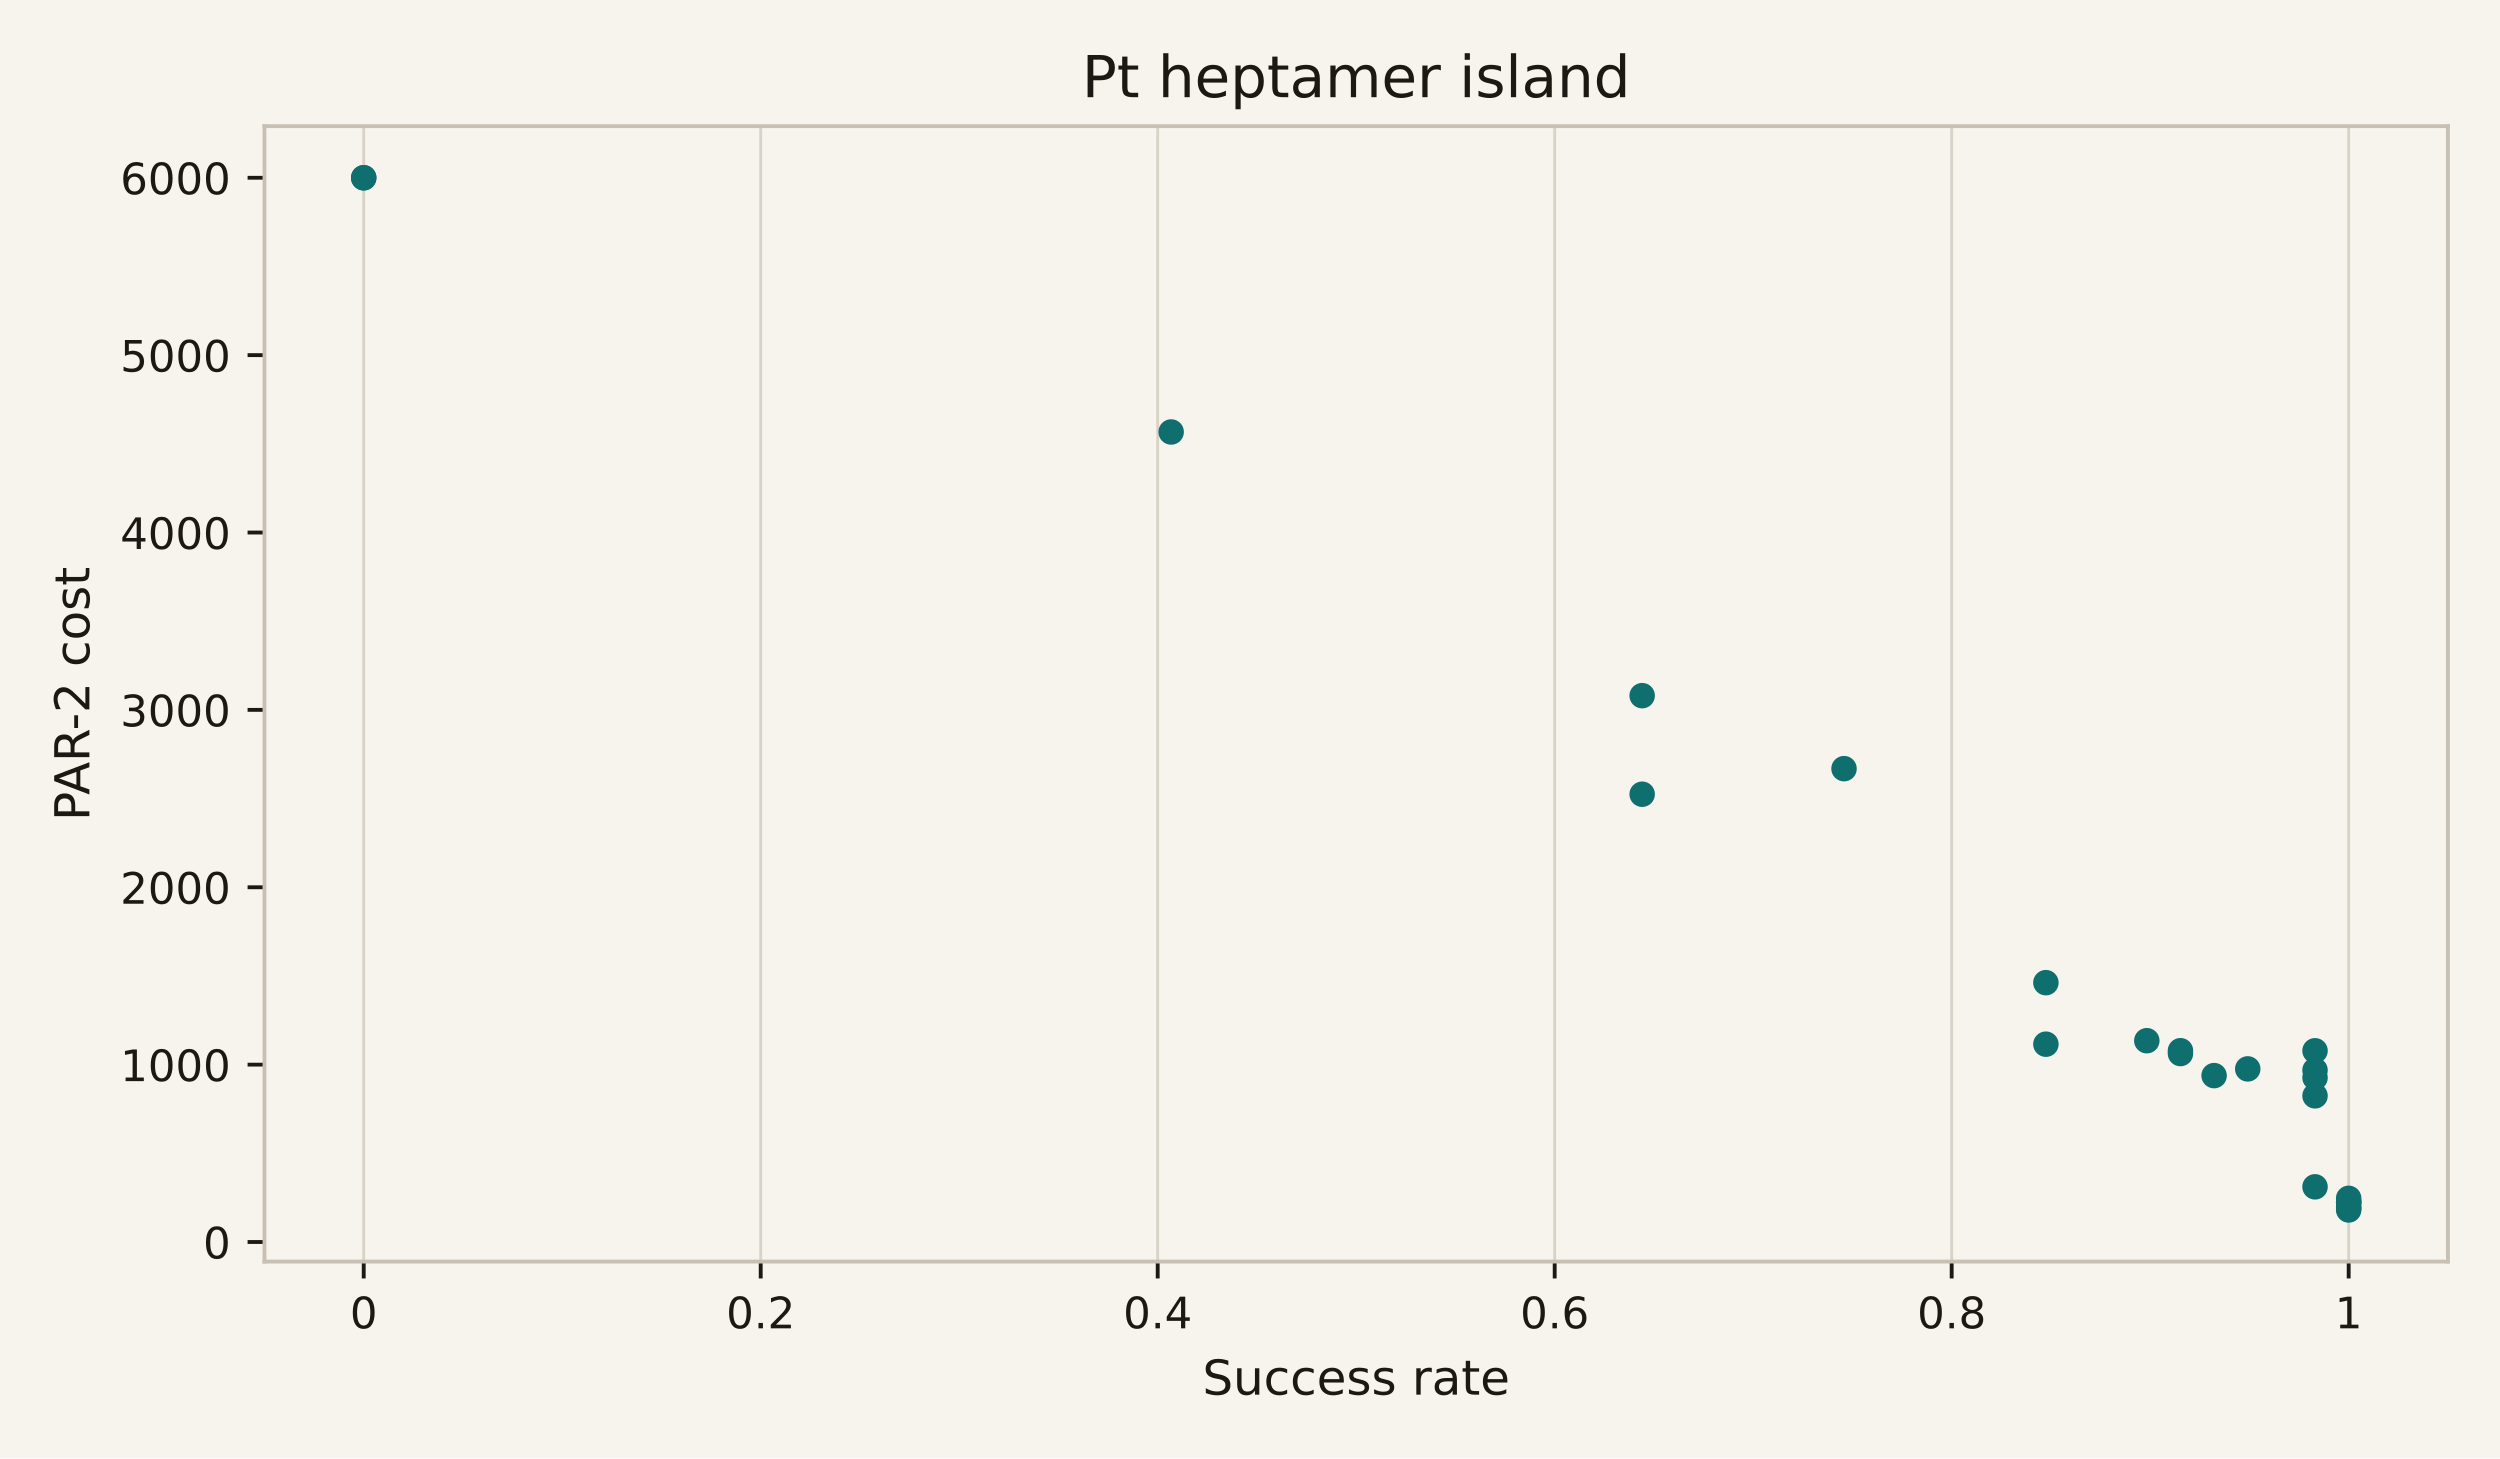
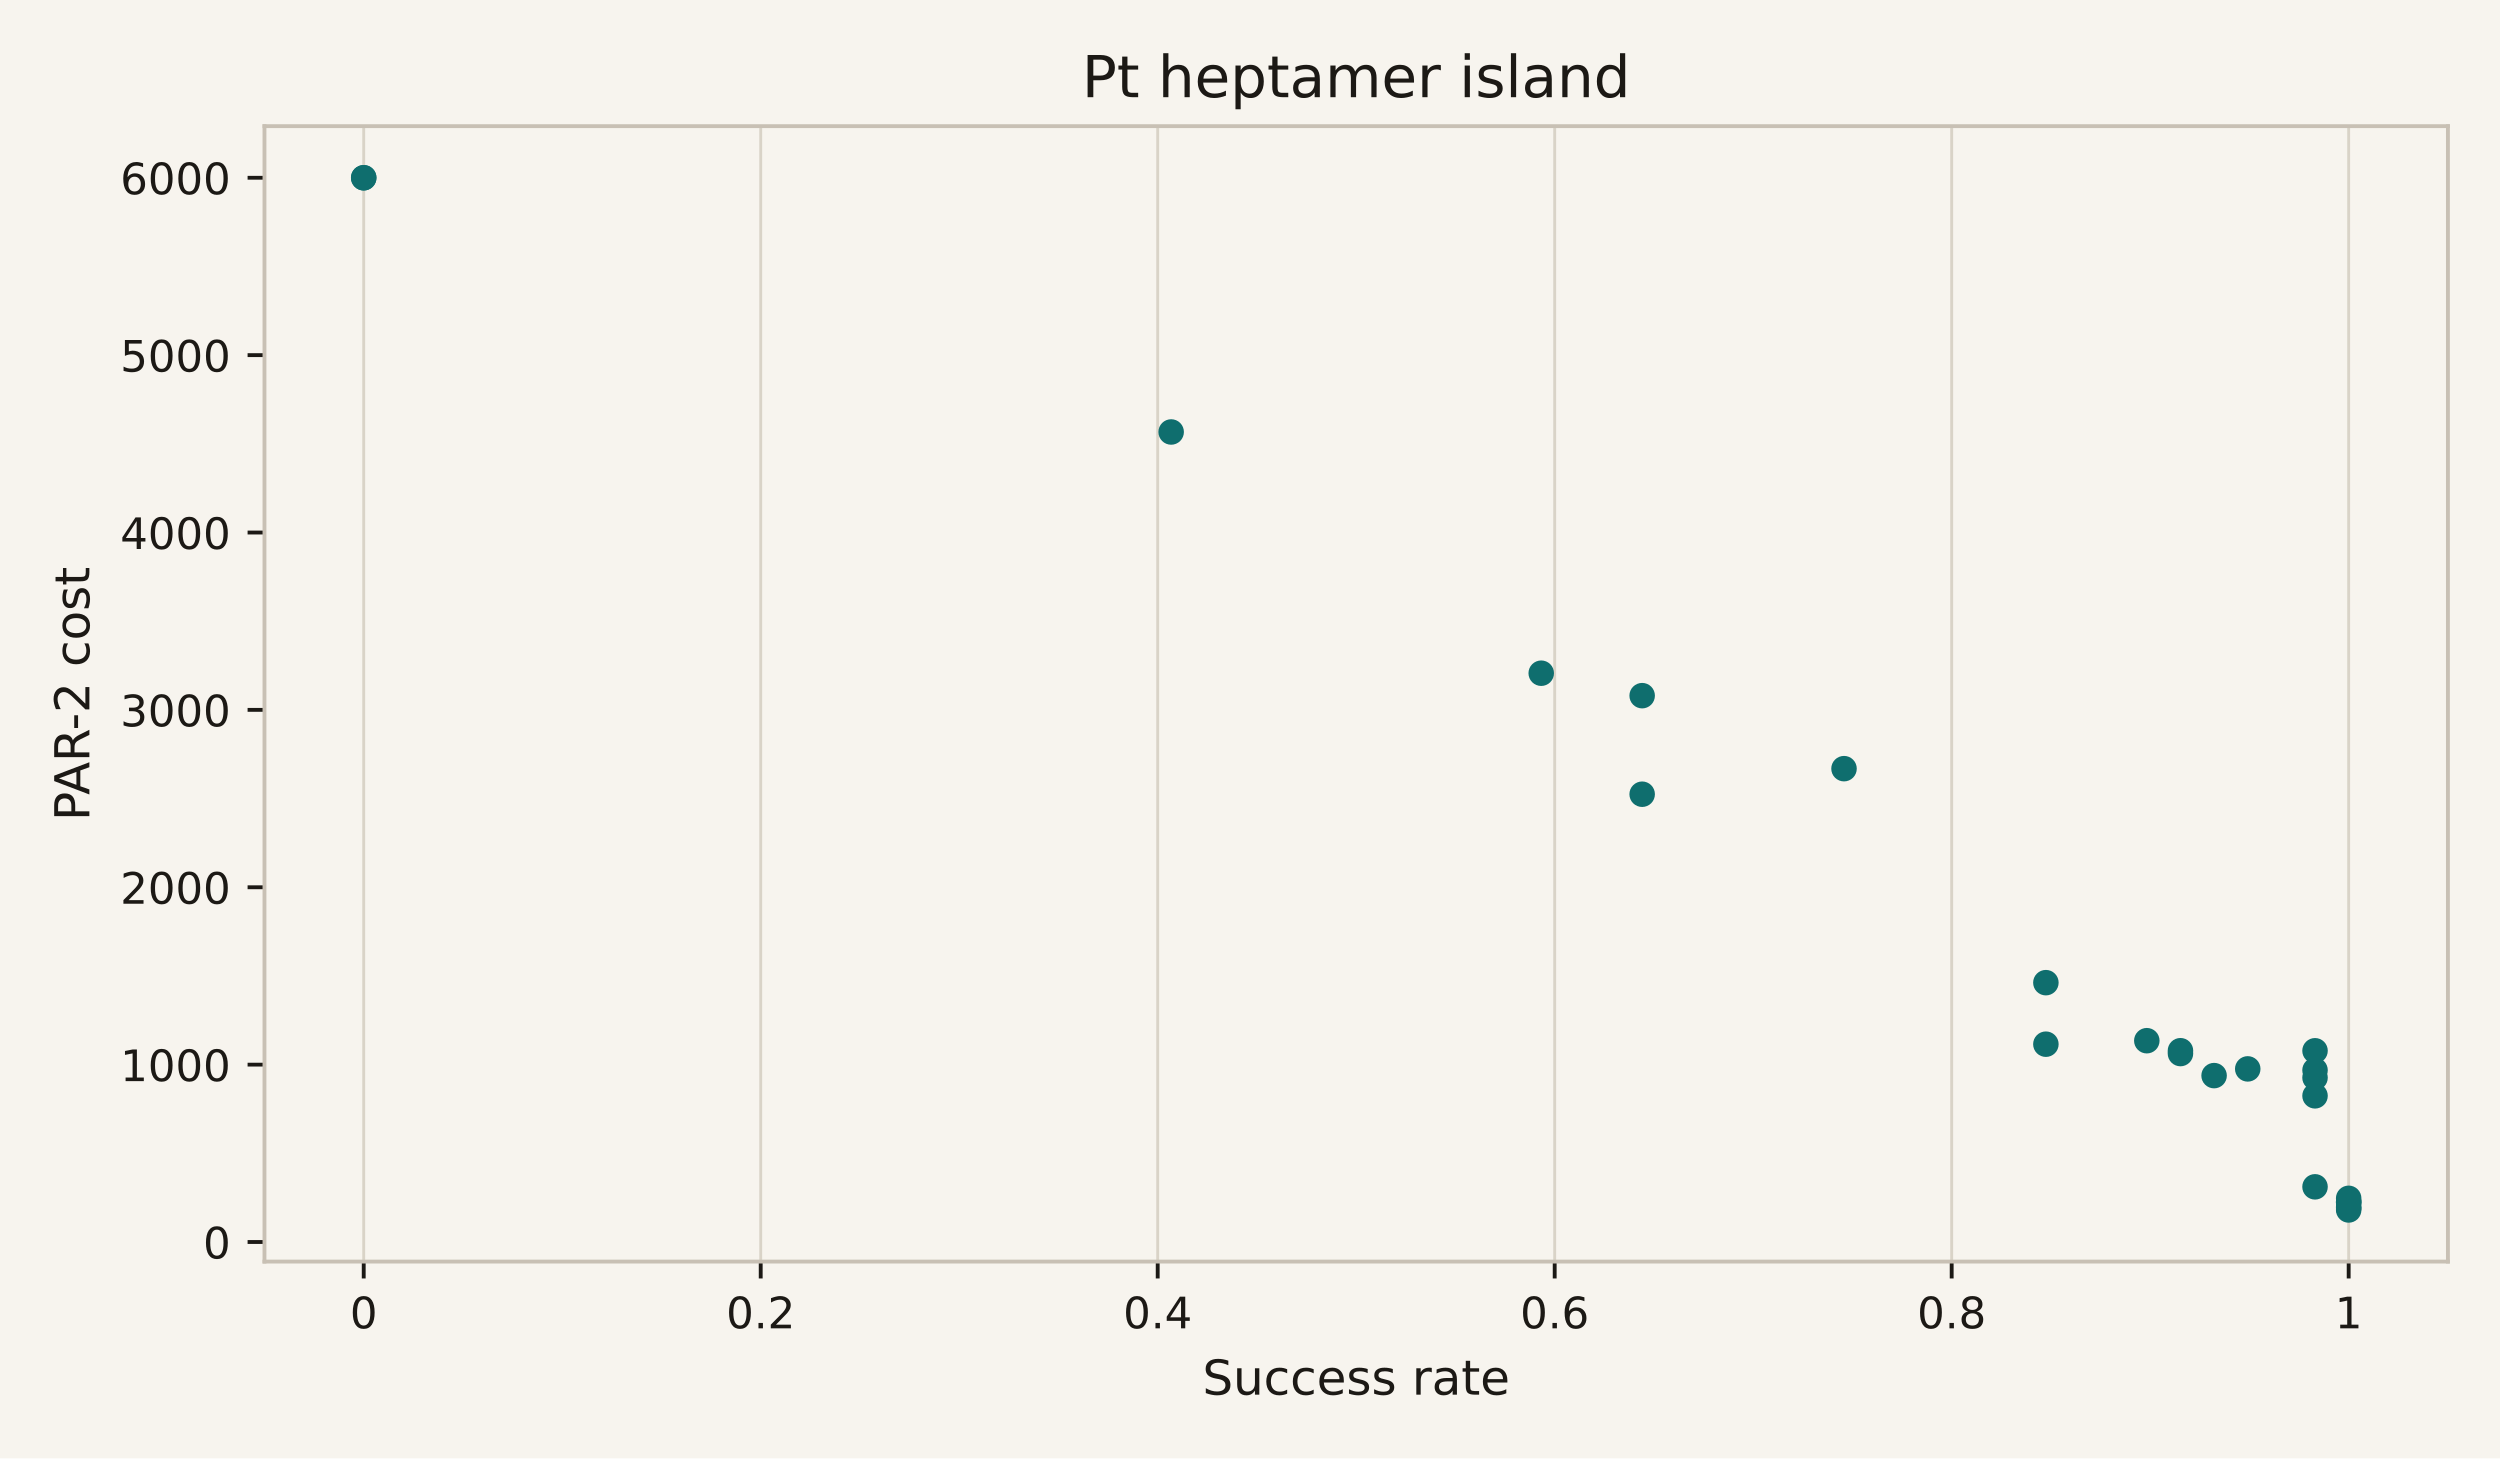
<svg xmlns="http://www.w3.org/2000/svg" xmlns:xlink="http://www.w3.org/1999/xlink" width="518.4pt" height="302.4pt" viewBox="0 0 518.4 302.4" version="1.1">
  <defs>
    <style type="text/css">*{stroke-linejoin: round; stroke-linecap: butt}</style>
  </defs>
  <g id="figure_1">
    <g id="patch_1">
      <path d="M 0 302.4  L 518.4 302.4  L 518.4 0  L 0 0  z " style="fill: #f7f4ee" />
    </g>
    <g id="axes_1">
      <g id="patch_2">
        <path d="M 54.84 261.6  L 507.6 261.6  L 507.6 26.16  L 54.84 26.16  z " style="fill: #f7f4ee" />
      </g>
      <g id="matplotlib.axis_1">
        <g id="xtick_1">
          <g id="line2d_1">
            <path d="M 75.42 261.6  L 75.42 26.16  " clip-path="url(#p3100c45ddf)" style="fill: none; stroke: #d9d3c7; stroke-width: 0.6; stroke-linecap: square" />
          </g>
          <g id="line2d_2">
            <defs>
              <path id="m0617ce4a32" d="M 0 0  L 0 3.5  " style="stroke: #1c1915; stroke-width: 0.8" />
            </defs>
            <g>
              <use xlink:href="#m0617ce4a32" x="75.42" y="261.6" style="fill: #1c1915; stroke: #1c1915; stroke-width: 0.8" />
            </g>
          </g>
          <g id="text_1">
            <text style="font-size: 9px; font-family: 'DejaVu Sans', 'Bitstream Vera Sans', 'Computer Modern Sans Serif', 'Lucida Grande', 'Verdana', 'Geneva', 'Lucid', 'Arial', 'Helvetica', 'Avant Garde', sans-serif; text-anchor: middle; fill: #1c1915" x="75.42" y="275.438" transform="rotate(-0 75.42 275.4379)">0</text>
          </g>
        </g>
        <g id="xtick_2">
          <g id="line2d_3">
            <path d="M 157.74 261.6  L 157.74 26.16  " clip-path="url(#p3100c45ddf)" style="fill: none; stroke: #d9d3c7; stroke-width: 0.6; stroke-linecap: square" />
          </g>
          <g id="line2d_4">
            <g>
              <use xlink:href="#m0617ce4a32" x="157.74" y="261.6" style="fill: #1c1915; stroke: #1c1915; stroke-width: 0.8" />
            </g>
          </g>
          <g id="text_2">
            <text style="font-size: 9px; font-family: 'DejaVu Sans', 'Bitstream Vera Sans', 'Computer Modern Sans Serif', 'Lucida Grande', 'Verdana', 'Geneva', 'Lucid', 'Arial', 'Helvetica', 'Avant Garde', sans-serif; text-anchor: middle; fill: #1c1915" x="157.74" y="275.438" transform="rotate(-0 157.74 275.4379)">0.2</text>
          </g>
        </g>
        <g id="xtick_3">
          <g id="line2d_5">
            <path d="M 240.06 261.6  L 240.06 26.16  " clip-path="url(#p3100c45ddf)" style="fill: none; stroke: #d9d3c7; stroke-width: 0.6; stroke-linecap: square" />
          </g>
          <g id="line2d_6">
            <g>
              <use xlink:href="#m0617ce4a32" x="240.06" y="261.6" style="fill: #1c1915; stroke: #1c1915; stroke-width: 0.8" />
            </g>
          </g>
          <g id="text_3">
            <text style="font-size: 9px; font-family: 'DejaVu Sans', 'Bitstream Vera Sans', 'Computer Modern Sans Serif', 'Lucida Grande', 'Verdana', 'Geneva', 'Lucid', 'Arial', 'Helvetica', 'Avant Garde', sans-serif; text-anchor: middle; fill: #1c1915" x="240.06" y="275.438" transform="rotate(-0 240.06 275.4379)">0.4</text>
          </g>
        </g>
        <g id="xtick_4">
          <g id="line2d_7">
            <path d="M 322.38 261.6  L 322.38 26.16  " clip-path="url(#p3100c45ddf)" style="fill: none; stroke: #d9d3c7; stroke-width: 0.6; stroke-linecap: square" />
          </g>
          <g id="line2d_8">
            <g>
              <use xlink:href="#m0617ce4a32" x="322.38" y="261.6" style="fill: #1c1915; stroke: #1c1915; stroke-width: 0.8" />
            </g>
          </g>
          <g id="text_4">
            <text style="font-size: 9px; font-family: 'DejaVu Sans', 'Bitstream Vera Sans', 'Computer Modern Sans Serif', 'Lucida Grande', 'Verdana', 'Geneva', 'Lucid', 'Arial', 'Helvetica', 'Avant Garde', sans-serif; text-anchor: middle; fill: #1c1915" x="322.38" y="275.438" transform="rotate(-0 322.38 275.4379)">0.6</text>
          </g>
        </g>
        <g id="xtick_5">
          <g id="line2d_9">
            <path d="M 404.7 261.6  L 404.7 26.16  " clip-path="url(#p3100c45ddf)" style="fill: none; stroke: #d9d3c7; stroke-width: 0.6; stroke-linecap: square" />
          </g>
          <g id="line2d_10">
            <g>
              <use xlink:href="#m0617ce4a32" x="404.7" y="261.6" style="fill: #1c1915; stroke: #1c1915; stroke-width: 0.8" />
            </g>
          </g>
          <g id="text_5">
            <text style="font-size: 9px; font-family: 'DejaVu Sans', 'Bitstream Vera Sans', 'Computer Modern Sans Serif', 'Lucida Grande', 'Verdana', 'Geneva', 'Lucid', 'Arial', 'Helvetica', 'Avant Garde', sans-serif; text-anchor: middle; fill: #1c1915" x="404.7" y="275.438" transform="rotate(-0 404.7 275.4379)">0.8</text>
          </g>
        </g>
        <g id="xtick_6">
          <g id="line2d_11">
            <path d="M 487.02 261.6  L 487.02 26.16  " clip-path="url(#p3100c45ddf)" style="fill: none; stroke: #d9d3c7; stroke-width: 0.6; stroke-linecap: square" />
          </g>
          <g id="line2d_12">
            <g>
              <use xlink:href="#m0617ce4a32" x="487.02" y="261.6" style="fill: #1c1915; stroke: #1c1915; stroke-width: 0.8" />
            </g>
          </g>
          <g id="text_6">
            <text style="font-size: 9px; font-family: 'DejaVu Sans', 'Bitstream Vera Sans', 'Computer Modern Sans Serif', 'Lucida Grande', 'Verdana', 'Geneva', 'Lucid', 'Arial', 'Helvetica', 'Avant Garde', sans-serif; text-anchor: middle; fill: #1c1915" x="487.02" y="275.438" transform="rotate(-0 487.02 275.4379)">1</text>
          </g>
        </g>
        <g id="text_7">
          <text style="font-size: 10px; font-family: 'DejaVu Sans', 'Bitstream Vera Sans', 'Computer Modern Sans Serif', 'Lucida Grande', 'Verdana', 'Geneva', 'Lucid', 'Arial', 'Helvetica', 'Avant Garde', sans-serif; text-anchor: middle; fill: #1c1915" x="281.22" y="289.198" transform="rotate(-0 281.22 289.1977)">Success rate</text>
        </g>
      </g>
      <g id="matplotlib.axis_2">
        <g id="ytick_1">
          <g id="line2d_13">
            <defs>
              <path id="m97dde00479" d="M 0 0  L -3.5 0  " style="stroke: #1c1915; stroke-width: 0.8" />
            </defs>
            <g>
              <use xlink:href="#m97dde00479" x="54.84" y="257.542" style="fill: #1c1915; stroke: #1c1915; stroke-width: 0.8" />
            </g>
          </g>
          <g id="text_8">
            <text style="font-size: 9px; font-family: 'DejaVu Sans', 'Bitstream Vera Sans', 'Computer Modern Sans Serif', 'Lucida Grande', 'Verdana', 'Geneva', 'Lucid', 'Arial', 'Helvetica', 'Avant Garde', sans-serif; text-anchor: end; fill: #1c1915" x="47.84" y="260.961" transform="rotate(-0 47.84 260.9612)">0</text>
          </g>
        </g>
        <g id="ytick_2">
          <g id="line2d_14">
            <g>
              <use xlink:href="#m97dde00479" x="54.84" y="220.762" style="fill: #1c1915; stroke: #1c1915; stroke-width: 0.8" />
            </g>
          </g>
          <g id="text_9">
            <text style="font-size: 9px; font-family: 'DejaVu Sans', 'Bitstream Vera Sans', 'Computer Modern Sans Serif', 'Lucida Grande', 'Verdana', 'Geneva', 'Lucid', 'Arial', 'Helvetica', 'Avant Garde', sans-serif; text-anchor: end; fill: #1c1915" x="47.84" y="224.181" transform="rotate(-0 47.84 224.1812)">1000</text>
          </g>
        </g>
        <g id="ytick_3">
          <g id="line2d_15">
            <g>
              <use xlink:href="#m97dde00479" x="54.84" y="183.982" style="fill: #1c1915; stroke: #1c1915; stroke-width: 0.8" />
            </g>
          </g>
          <g id="text_10">
            <text style="font-size: 9px; font-family: 'DejaVu Sans', 'Bitstream Vera Sans', 'Computer Modern Sans Serif', 'Lucida Grande', 'Verdana', 'Geneva', 'Lucid', 'Arial', 'Helvetica', 'Avant Garde', sans-serif; text-anchor: end; fill: #1c1915" x="47.84" y="187.401" transform="rotate(-0 47.84 187.4011)">2000</text>
          </g>
        </g>
        <g id="ytick_4">
          <g id="line2d_16">
            <g>
              <use xlink:href="#m97dde00479" x="54.84" y="147.202" style="fill: #1c1915; stroke: #1c1915; stroke-width: 0.8" />
            </g>
          </g>
          <g id="text_11">
            <text style="font-size: 9px; font-family: 'DejaVu Sans', 'Bitstream Vera Sans', 'Computer Modern Sans Serif', 'Lucida Grande', 'Verdana', 'Geneva', 'Lucid', 'Arial', 'Helvetica', 'Avant Garde', sans-serif; text-anchor: end; fill: #1c1915" x="47.84" y="150.621" transform="rotate(-0 47.84 150.621)">3000</text>
          </g>
        </g>
        <g id="ytick_5">
          <g id="line2d_17">
            <g>
              <use xlink:href="#m97dde00479" x="54.84" y="110.422" style="fill: #1c1915; stroke: #1c1915; stroke-width: 0.8" />
            </g>
          </g>
          <g id="text_12">
            <text style="font-size: 9px; font-family: 'DejaVu Sans', 'Bitstream Vera Sans', 'Computer Modern Sans Serif', 'Lucida Grande', 'Verdana', 'Geneva', 'Lucid', 'Arial', 'Helvetica', 'Avant Garde', sans-serif; text-anchor: end; fill: #1c1915" x="47.84" y="113.841" transform="rotate(-0 47.84 113.8409)">4000</text>
          </g>
        </g>
        <g id="ytick_6">
          <g id="line2d_18">
            <g>
              <use xlink:href="#m97dde00479" x="54.84" y="73.642" style="fill: #1c1915; stroke: #1c1915; stroke-width: 0.8" />
            </g>
          </g>
          <g id="text_13">
            <text style="font-size: 9px; font-family: 'DejaVu Sans', 'Bitstream Vera Sans', 'Computer Modern Sans Serif', 'Lucida Grande', 'Verdana', 'Geneva', 'Lucid', 'Arial', 'Helvetica', 'Avant Garde', sans-serif; text-anchor: end; fill: #1c1915" x="47.84" y="77.061" transform="rotate(-0 47.84 77.06084)">5000</text>
          </g>
        </g>
        <g id="ytick_7">
          <g id="line2d_19">
            <g>
              <use xlink:href="#m97dde00479" x="54.84" y="36.862" style="fill: #1c1915; stroke: #1c1915; stroke-width: 0.8" />
            </g>
          </g>
          <g id="text_14">
            <text style="font-size: 9px; font-family: 'DejaVu Sans', 'Bitstream Vera Sans', 'Computer Modern Sans Serif', 'Lucida Grande', 'Verdana', 'Geneva', 'Lucid', 'Arial', 'Helvetica', 'Avant Garde', sans-serif; text-anchor: end; fill: #1c1915" x="47.84" y="40.281" transform="rotate(-0 47.84 40.28076)">6000</text>
          </g>
        </g>
        <g id="text_15">
          <text style="font-size: 10px; font-family: 'DejaVu Sans', 'Bitstream Vera Sans', 'Computer Modern Sans Serif', 'Lucida Grande', 'Verdana', 'Geneva', 'Lucid', 'Arial', 'Helvetica', 'Avant Garde', sans-serif; text-anchor: middle; fill: #1c1915" x="18.533" y="143.88" transform="rotate(-90 18.53266 143.88)">PAR-2 cost</text>
        </g>
      </g>
      <g id="PathCollection_1">
        <defs>
          <path id="mdd3c8c9420" d="M 0 2.646  C 0.702 2.646 1.375 2.367 1.871 1.871  C 2.367 1.375 2.646 0.702 2.646 0  C 2.646 -0.702 2.367 -1.375 1.871 -1.871  C 1.375 -2.367 0.702 -2.646 0 -2.646  C -0.702 -2.646 -1.375 -2.367 -1.871 -1.871  C -2.367 -1.375 -2.646 -0.702 -2.646 0  C -2.646 0.702 -2.367 1.375 -1.871 1.871  C -1.375 2.367 -0.702 2.646 0 2.646  z " />
        </defs>
        <g clip-path="url(#p3100c45ddf)">
          <use xlink:href="#mdd3c8c9420" x="487.02" y="250.898" style="fill: #0f6e6e" />
          <use xlink:href="#mdd3c8c9420" x="487.02" y="250.479" style="fill: #0f6e6e" />
          <use xlink:href="#mdd3c8c9420" x="487.02" y="250.277" style="fill: #0f6e6e" />
          <use xlink:href="#mdd3c8c9420" x="487.02" y="249.395" style="fill: #0f6e6e" />
          <use xlink:href="#mdd3c8c9420" x="487.02" y="249.234" style="fill: #0f6e6e" />
          <use xlink:href="#mdd3c8c9420" x="487.02" y="249.234" style="fill: #0f6e6e" />
          <use xlink:href="#mdd3c8c9420" x="487.02" y="248.484" style="fill: #0f6e6e" />
          <use xlink:href="#mdd3c8c9420" x="480.044" y="246.101" style="fill: #0f6e6e" />
          <use xlink:href="#mdd3c8c9420" x="480.044" y="227.231" style="fill: #0f6e6e" />
          <use xlink:href="#mdd3c8c9420" x="480.044" y="223.466" style="fill: #0f6e6e" />
          <use xlink:href="#mdd3c8c9420" x="459.115" y="223.039" style="fill: #0f6e6e" />
          <use xlink:href="#mdd3c8c9420" x="480.044" y="221.92" style="fill: #0f6e6e" />
          <use xlink:href="#mdd3c8c9420" x="466.091" y="221.646" style="fill: #0f6e6e" />
          <use xlink:href="#mdd3c8c9420" x="452.139" y="218.465" style="fill: #0f6e6e" />
          <use xlink:href="#mdd3c8c9420" x="480.044" y="217.889" style="fill: #0f6e6e" />
          <use xlink:href="#mdd3c8c9420" x="452.139" y="217.878" style="fill: #0f6e6e" />
          <use xlink:href="#mdd3c8c9420" x="424.234" y="216.523" style="fill: #0f6e6e" />
          <use xlink:href="#mdd3c8c9420" x="445.162" y="215.799" style="fill: #0f6e6e" />
          <use xlink:href="#mdd3c8c9420" x="424.234" y="203.765" style="fill: #0f6e6e" />
          <use xlink:href="#mdd3c8c9420" x="340.518" y="164.69" style="fill: #0f6e6e" />
          <use xlink:href="#mdd3c8c9420" x="382.376" y="159.389" style="fill: #0f6e6e" />
          <use xlink:href="#mdd3c8c9420" x="340.518" y="144.253" style="fill: #0f6e6e" />
+           <use xlink:href="#mdd3c8c9420" x="319.589" y="139.597" style="fill: #0f6e6e" />
          <use xlink:href="#mdd3c8c9420" x="242.851" y="89.576" style="fill: #0f6e6e" />
          <use xlink:href="#mdd3c8c9420" x="75.42" y="36.862" style="fill: #0f6e6e" />
          <use xlink:href="#mdd3c8c9420" x="75.42" y="36.862" style="fill: #0f6e6e" />
        </g>
      </g>
      <g id="patch_3">
        <path d="M 54.84 261.6  L 54.84 26.16  " style="fill: none; stroke: #c8c0b4; stroke-width: 0.8; stroke-linejoin: miter; stroke-linecap: square" />
      </g>
      <g id="patch_4">
        <path d="M 507.6 261.6  L 507.6 26.16  " style="fill: none; stroke: #c8c0b4; stroke-width: 0.8; stroke-linejoin: miter; stroke-linecap: square" />
      </g>
      <g id="patch_5">
        <path d="M 54.84 261.6  L 507.6 261.6  " style="fill: none; stroke: #c8c0b4; stroke-width: 0.8; stroke-linejoin: miter; stroke-linecap: square" />
      </g>
      <g id="patch_6">
        <path d="M 54.84 26.16  L 507.6 26.16  " style="fill: none; stroke: #c8c0b4; stroke-width: 0.8; stroke-linejoin: miter; stroke-linecap: square" />
      </g>
      <g id="text_16">
        <text style="font-size: 12px; font-family: 'DejaVu Sans', 'Bitstream Vera Sans', 'Computer Modern Sans Serif', 'Lucida Grande', 'Verdana', 'Geneva', 'Lucid', 'Arial', 'Helvetica', 'Avant Garde', sans-serif; text-anchor: middle; fill: #1c1915" x="281.22" y="20.16" transform="rotate(-0 281.22 20.16)">Pt heptamer island</text>
      </g>
    </g>
  </g>
  <defs>
    <clipPath id="p3100c45ddf">
      <rect x="54.84" y="26.16" width="452.76" height="235.44" />
    </clipPath>
  </defs>
</svg>
